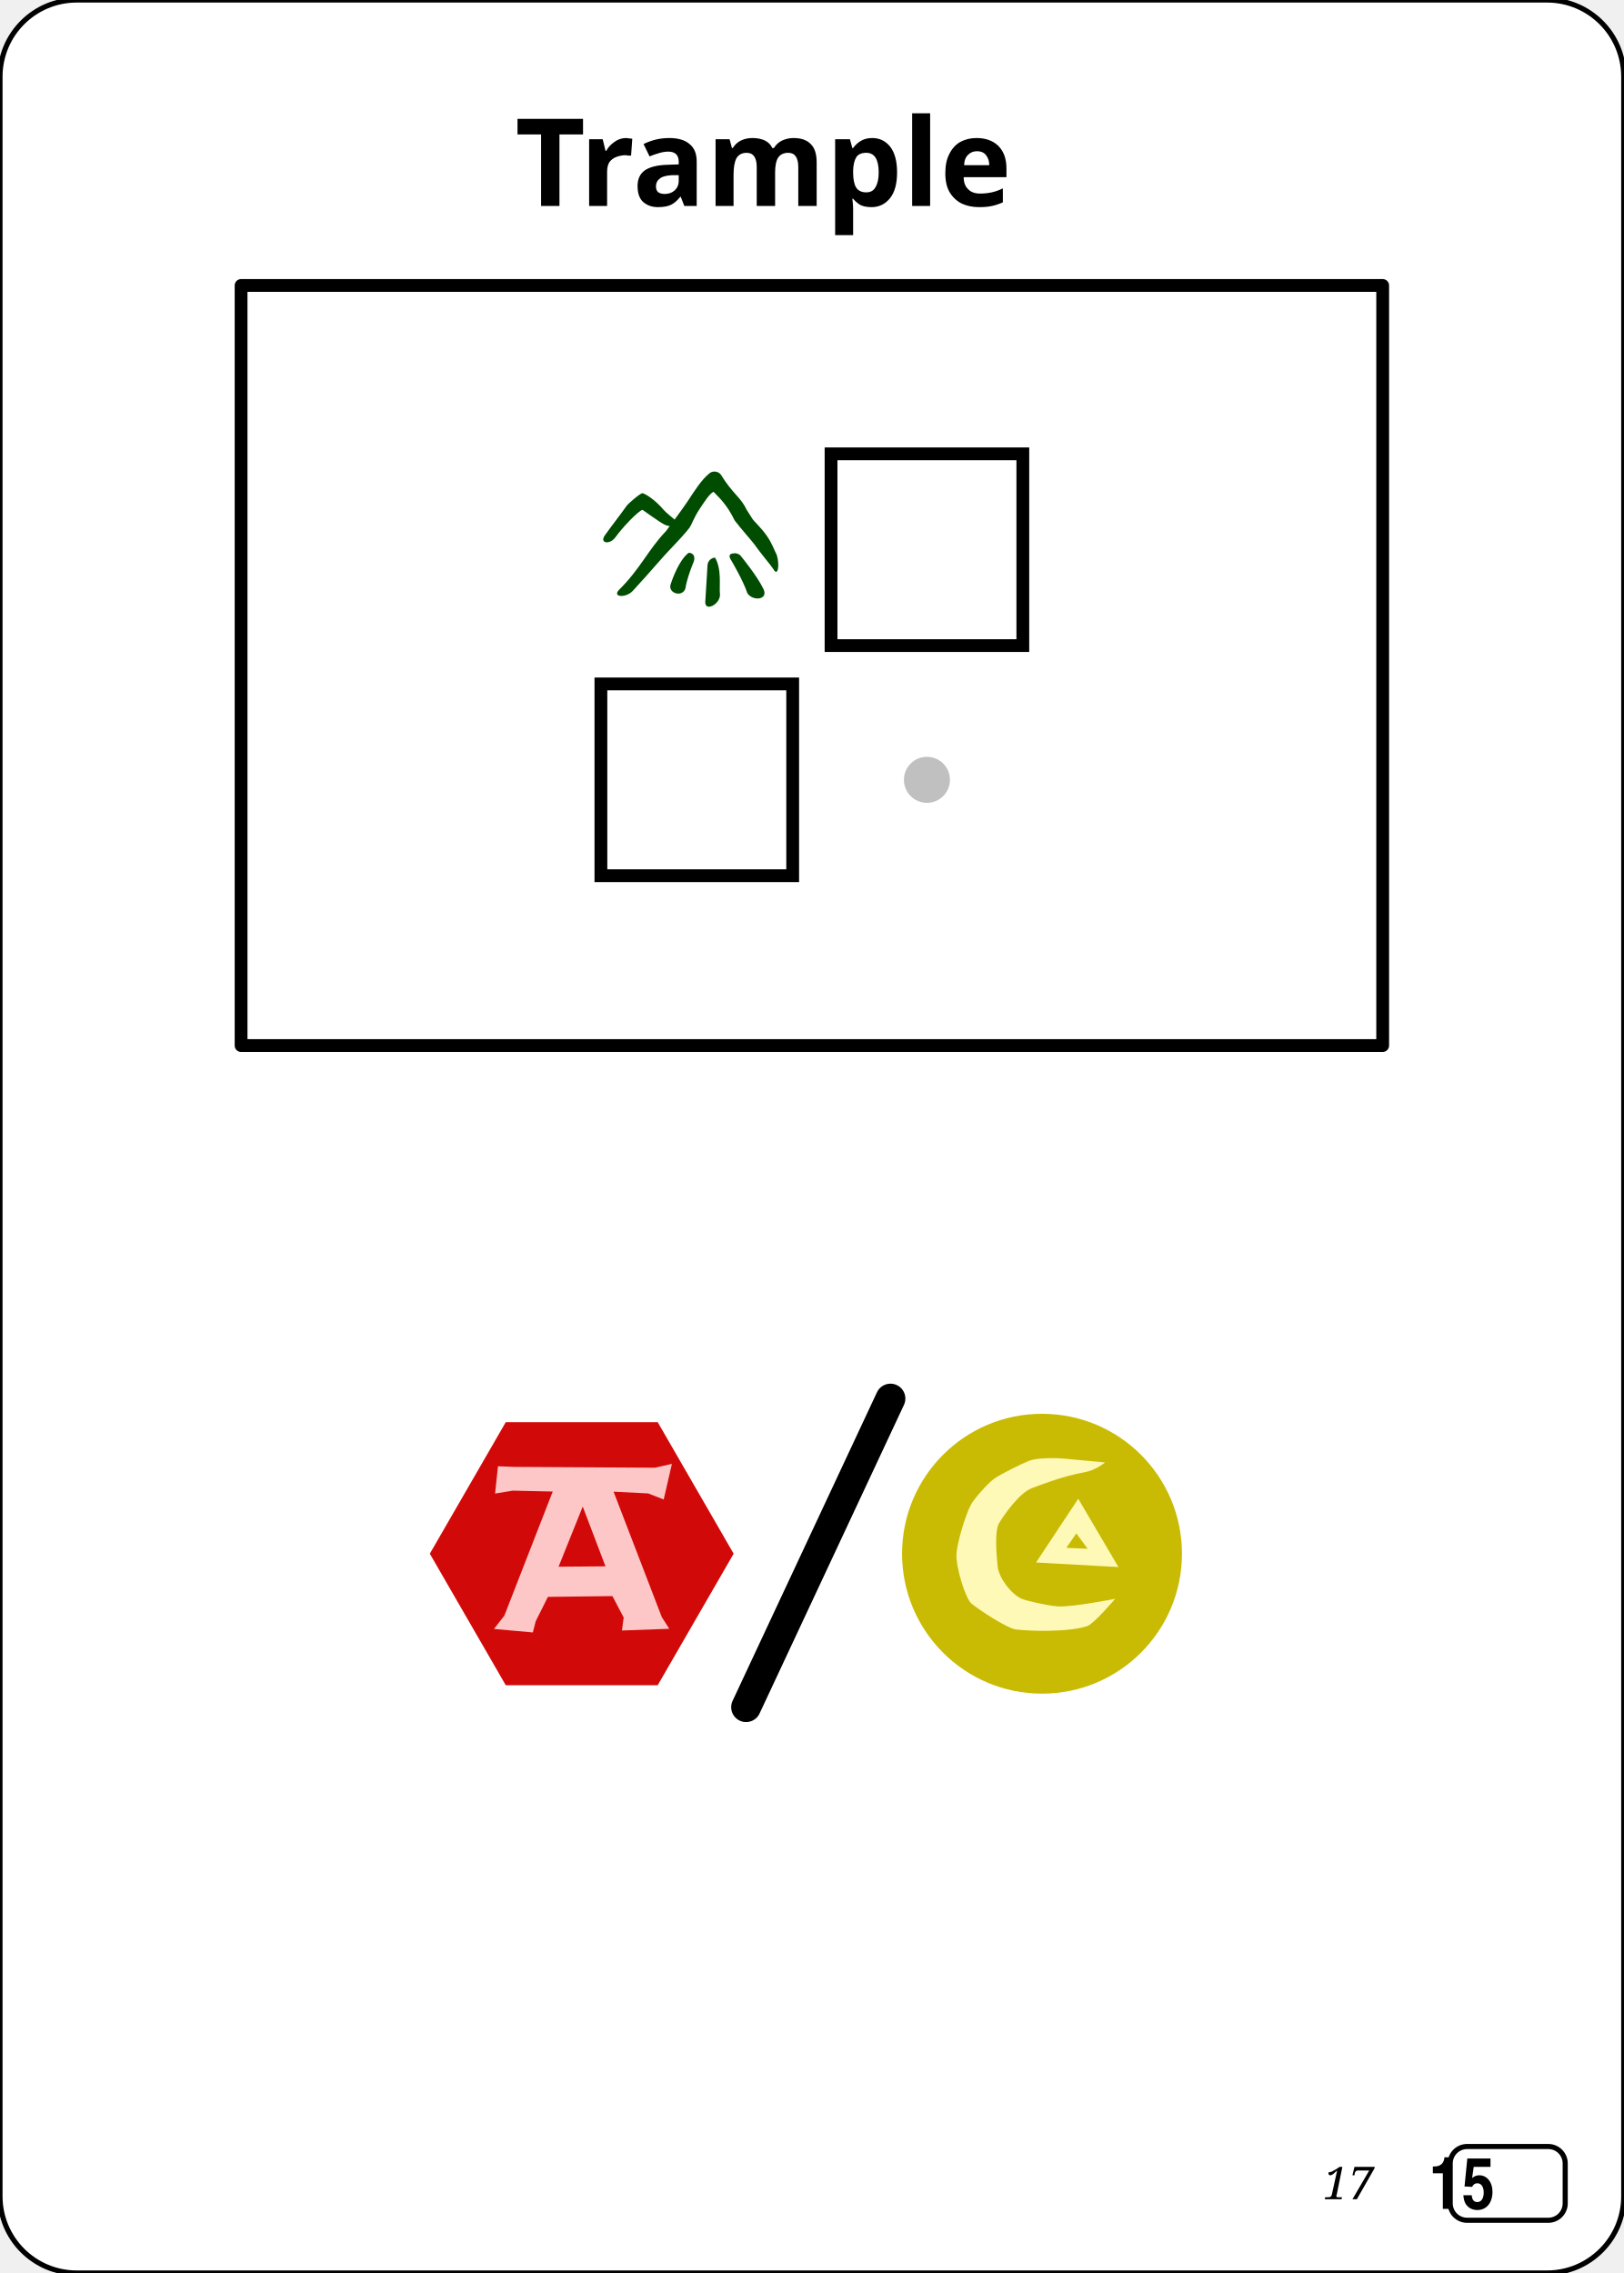
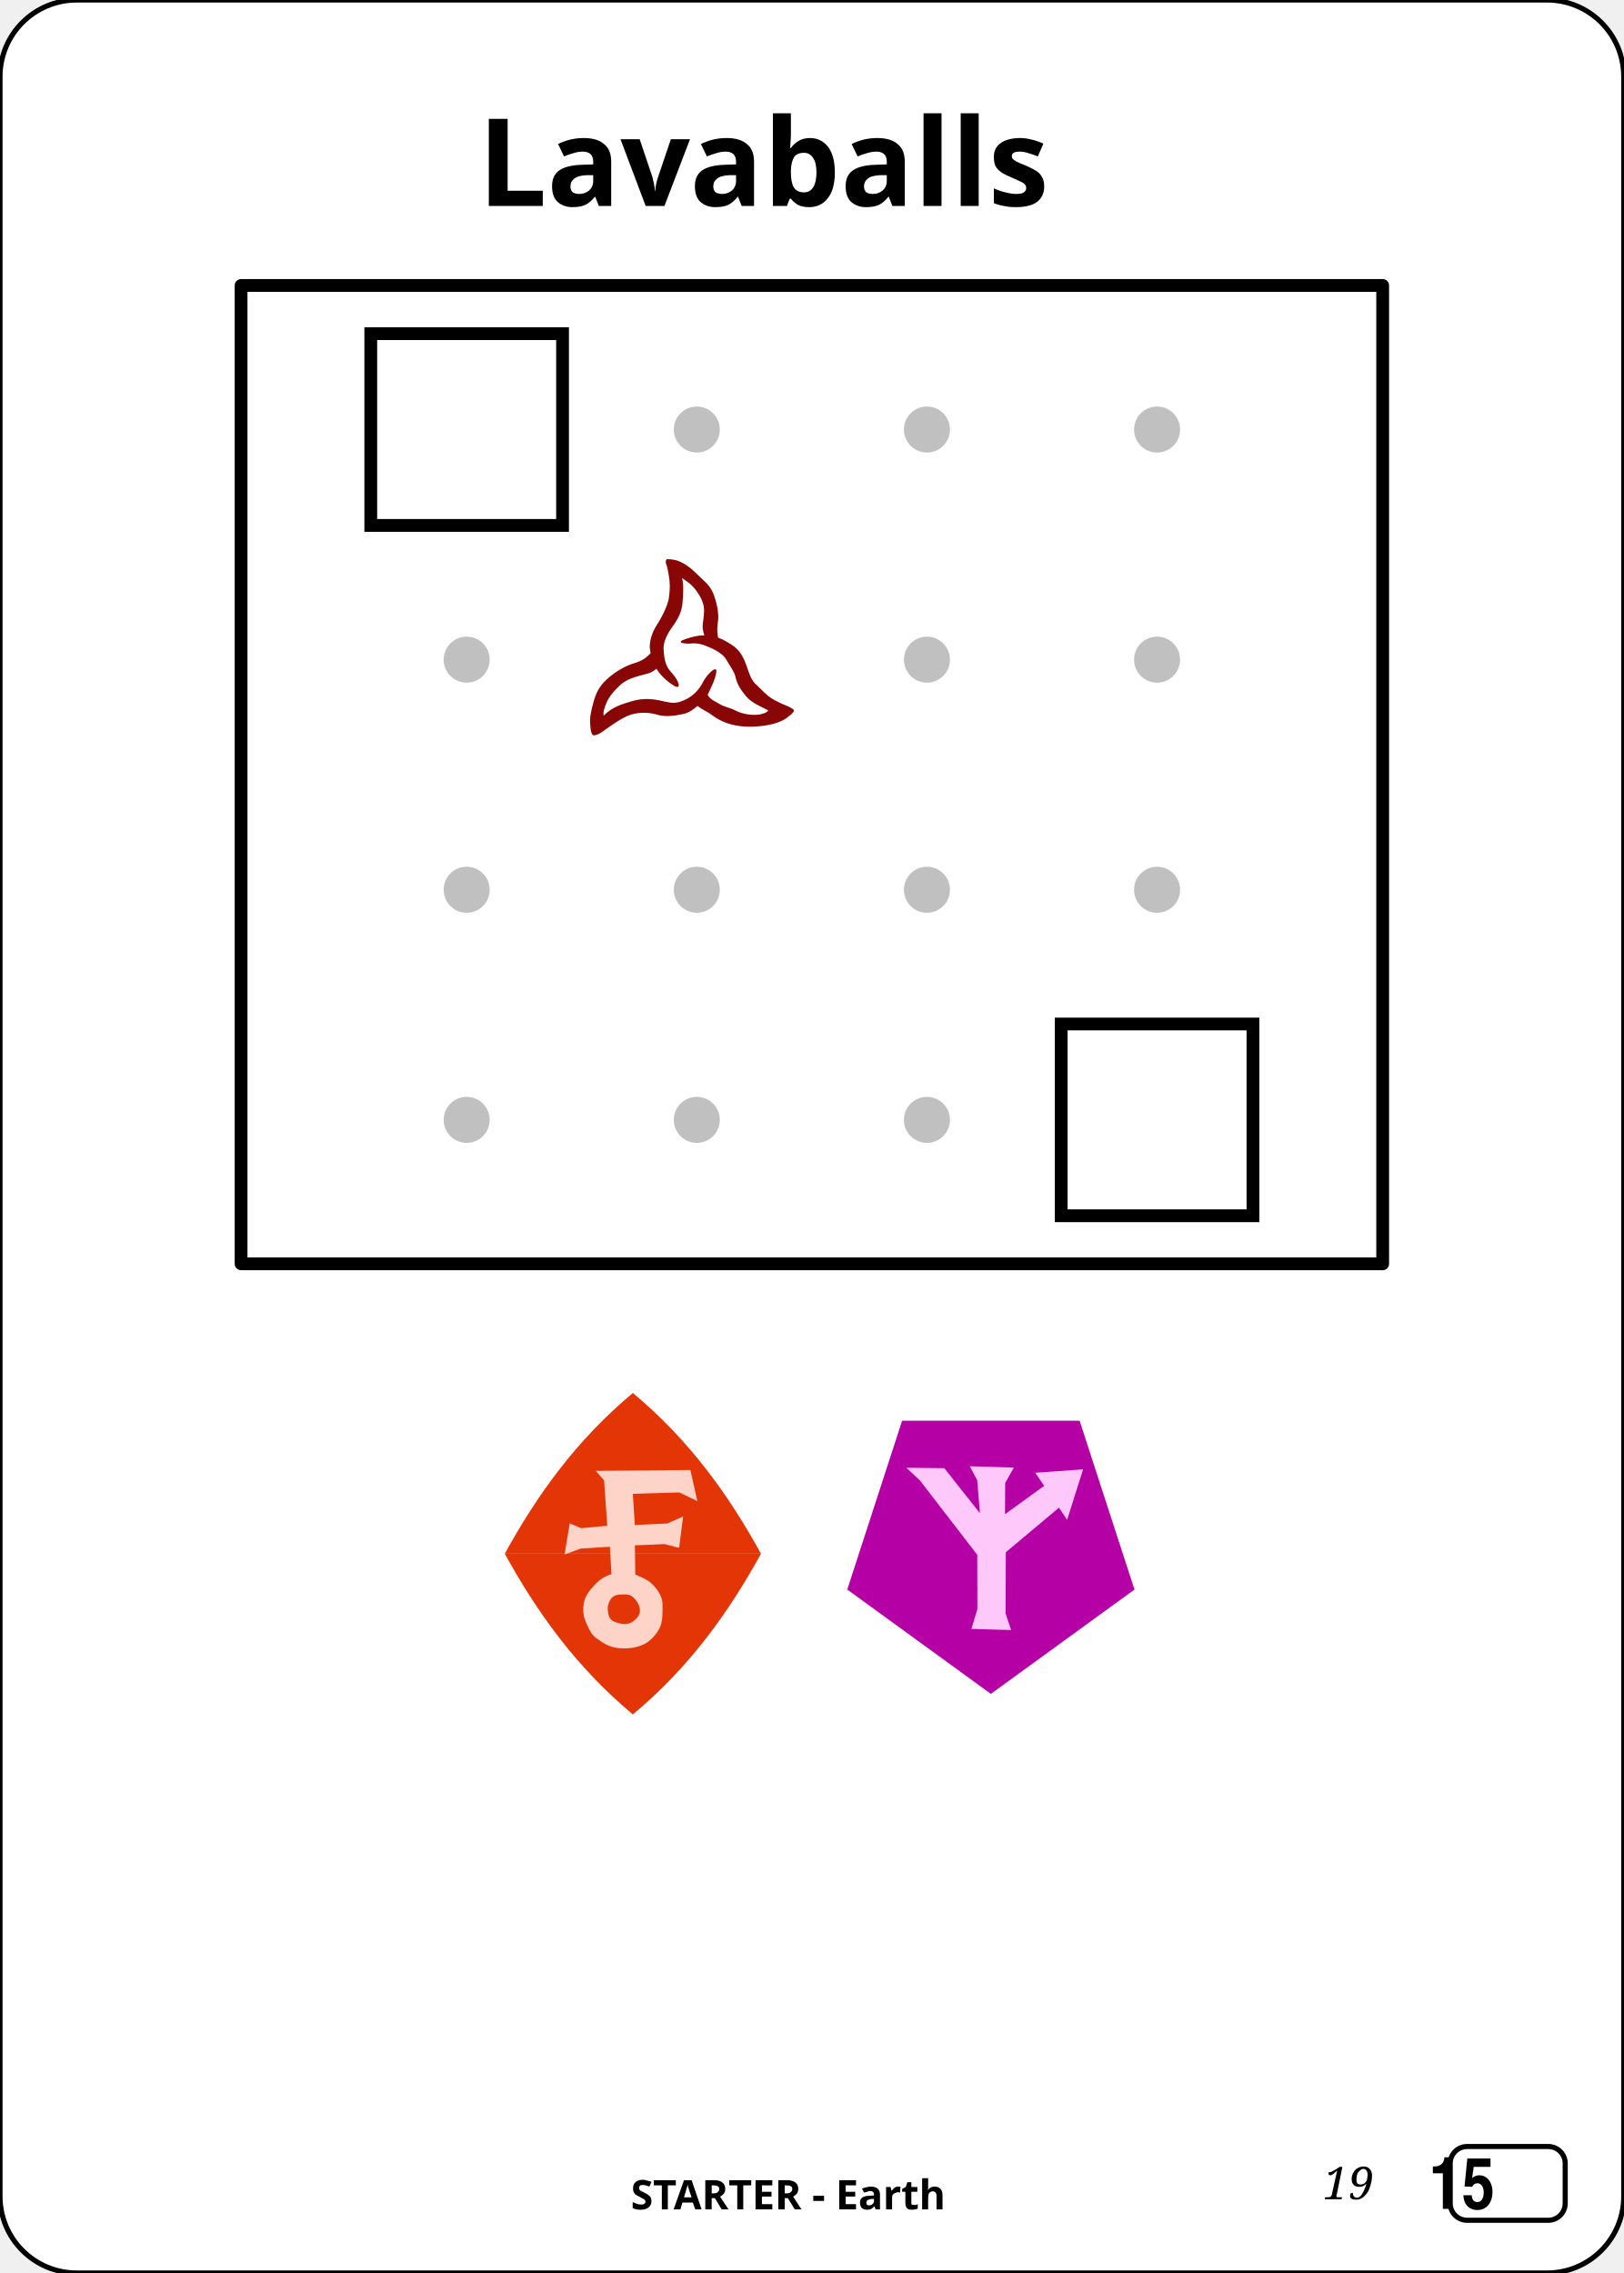
<svg xmlns="http://www.w3.org/2000/svg" xmlns:xlink="http://www.w3.org/1999/xlink" version="1.1" id="svg_root" width="63.5mm" height="88.9mm" viewBox="0 0 63.5 88.9">
  <defs />
  <g id="card00">
-     <rect id="rect1149" x="0" y="0" width="63.5" height="88.9" rx="3" ry="3" style="fill:#ffffff;stroke:none;stroke-width:0" />
+     <rect id="rect1134" x="0" y="0" width="63.5" height="88.9" rx="3" ry="3" style="fill:#ffffff;stroke:none;stroke-width:0" />
    <g id="masters" style="display:none">
      <path style="color:#000000;font-style:normal;font-variant:normal;font-weight:normal;font-stretch:normal;font-size:medium;line-height:normal;font-family:sans-serif;text-indent:0;text-align:start;text-decoration:none;text-decoration-line:none;text-decoration-style:solid;text-decoration-color:#000000;letter-spacing:normal;word-spacing:normal;text-transform:none;writing-mode:lr-tb;direction:ltr;baseline-shift:baseline;text-anchor:start;white-space:normal;clip-rule:nonzero;display:inline;overflow:visible;visibility:visible;opacity:1;isolation:auto;mix-blend-mode:normal;color-interpolation:sRGB;color-interpolation-filters:linearRGB;solid-color:#000000;solid-opacity:1;fill:#303030;fill-opacity:1;fill-rule:evenodd;stroke:none;stroke-width:0.584;stroke-linecap:round;stroke-linejoin:miter;stroke-miterlimit:4;stroke-dasharray:none;stroke-dashoffset:0;stroke-opacity:1;filter:url(#filter9446);color-rendering:auto;image-rendering:auto;shape-rendering:auto;text-rendering:auto;enable-background:accumulate" d="M 4.402,0.447 C 4.111,0.343 3.871,0.322 3.613,0.359 3.161,0.425 2.532,0.561 2.029,0.788 1.486,1.033 1.36,1.219 0.914,1.466 0.499,1.696 0.079,1.855 -0.251,2.205 c -0.165,0.174 -0.02,0.308 0.079,0.277 C 0.371,2.31 0.629,2.096 0.959,1.898 1.262,1.716 1.16,1.918 1.712,1.553 2.196,1.233 2.291,1.181 2.544,1.132 2.684,1.073 2.829,1.013 3.001,0.959 3.403,0.856 3.455,0.885 3.956,0.925 4.367,0.957 4.791,1.108 4.974,1.281 5.181,1.476 5.617,1.509 6.016,2.304 6.18,2.631 6.23,2.968 6.197,3.302 6.233,3.56 6.39,3.657 6.195,4.437 6.051,4.925 5.647,5.383 5.128,5.596 4.521,5.846 3.822,5.889 3.22,5.746 2.641,5.609 2.012,5.118 1.891,4.595 1.773,4.084 1.681,3.64 1.659,3.235 1.706,2.734 2.227,2.744 2.685,2.398 2.999,2.272 3.222,2.063 3.653,2.063 4.022,2.114 4.417,2.334 4.56,2.575 4.867,2.866 5.007,3.242 4.911,3.721 4.926,3.962 4.487,4.365 4.234,4.409 3.917,4.464 3.52,4.218 3.323,4.126 3.136,4.073 3.148,4 3.226,3.728 3.319,3.595 3.496,3.512 3.603,3.446 3.732,3.365 3.742,3.202 3.706,3.071 3.627,2.961 3.55,2.885 3.36,2.943 3.23,2.983 2.99,3.007 2.934,3.059 2.843,3.141 2.594,3.275 2.525,3.37 2.46,3.59 2.593,3.832 2.617,4.021 2.649,4.245 2.779,4.503 3.053,4.631 3.466,4.823 3.978,4.92 4.296,4.905 4.684,4.864 5.446,4.541 5.453,3.775 5.433,3.414 5.228,2.69 4.95,2.214 4.667,1.73 4.267,1.524 3.699,1.527 3.41,1.552 2.991,1.586 2.382,1.934 1.679,2.197 1.57,2.307 1.085,2.835 0.769,3.179 1.045,3.807 1.045,3.807 1.268,4.278 1.16,4.334 1.382,4.882 1.671,5.598 2.317,6.133 3.06,6.292 3.661,6.42 5.078,6.187 5.385,6.117 6.257,5.918 6.545,5.537 6.8,4.543 6.969,3.882 6.84,3.31 6.81,3.081 6.772,2.791 6.664,2.31 6.578,2.095 6.381,1.649 5.742,1.208 5.227,0.767 4.747,0.367 4.855,0.609 4.402,0.447 Z" id="element-air" />
      <path id="element-earth" style="color:#000000;font-style:normal;font-variant:normal;font-weight:normal;font-stretch:normal;font-size:medium;line-height:normal;font-family:sans-serif;text-indent:0;text-align:start;text-decoration:none;text-decoration-line:none;text-decoration-style:solid;text-decoration-color:#000000;letter-spacing:normal;word-spacing:normal;text-transform:none;writing-mode:lr-tb;direction:ltr;baseline-shift:baseline;text-anchor:start;white-space:normal;clip-rule:nonzero;display:inline;overflow:visible;visibility:visible;opacity:1;isolation:auto;mix-blend-mode:normal;color-interpolation:sRGB;color-interpolation-filters:linearRGB;solid-color:#000000;solid-opacity:1;fill:#004c00;fill-opacity:1;fill-rule:nonzero;stroke:none;stroke-width:0.584;stroke-linecap:round;stroke-linejoin:round;stroke-miterlimit:4;stroke-dasharray:none;stroke-dashoffset:0;stroke-opacity:1;color-rendering:auto;image-rendering:auto;shape-rendering:auto;text-rendering:auto;enable-background:accumulate" d="m 4.427,0.693 c -0.068,0.003 -0.132,0.027 -0.183,0.069 C 3.918,1.026 3.661,1.451 3.393,1.854 3.127,2.256 2.62,2.918 2.549,3.018 1.833,3.768 1.553,4.485 0.701,5.328 0.438,5.613 0.982,5.645 1.246,5.36 2.091,4.446 2.306,4.142 2.965,3.461 2.975,3.45 3.316,3.09 3.454,2.903 3.576,2.732 3.607,2.539 3.864,2.151 4.039,1.888 4.242,1.564 4.403,1.484 4.611,1.699 4.936,1.99 5.227,2.6 5.472,2.925 5.908,3.411 5.98,3.512 6.203,3.833 6.694,4.418 6.74,4.502 6.922,4.838 7,4.355 6.876,3.952 6.78,3.775 6.711,3.527 6.486,3.204 6.262,2.882 5.978,2.633 5.92,2.535 L 5.687,2.168 C 5.486,1.719 5.143,1.551 4.704,0.834 4.647,0.742 4.54,0.688 4.427,0.693 Z M 1.631,1.538 C 1.532,1.54 1.066,1.95 1.011,2.027 0.701,2.463 0.497,2.709 0.155,3.187 -0.069,3.501 0.347,3.572 0.571,3.259 0.832,2.894 1.435,2.252 1.626,2.189 c 0,0 0.628,0.453 0.836,0.565 C 2.813,2.944 3.217,2.746 2.864,2.56 2.911,2.585 2.559,2.323 2.418,2.151 2.219,1.919 1.873,1.623 1.631,1.538 Z m 3.59,2.352 c -0.229,0.011 -0.233,0.112 -0.113,0.295 0,0 0.457,0.774 0.616,1.258 C 5.926,5.776 6.564,5.718 6.358,5.289 6.113,4.778 5.498,4.03 5.498,4.03 5.441,3.938 5.334,3.884 5.22,3.889 Z M 4.465,4.06 C 4.299,4.062 4.165,4.217 4.168,4.373 L 4.081,5.802 C 4.075,6.183 4.663,5.887 4.657,5.506 4.617,5.197 4.739,4.539 4.465,4.06 Z M 3.438,3.87 C 3.2,4.021 2.914,4.532 2.733,5.085 2.593,5.438 3.16,5.634 3.3,5.281 3.372,4.824 3.621,4.24 3.621,4.24 3.696,4.06 3.645,3.877 3.438,3.87 Z" />
      <path style="color:#000000;font-style:normal;font-variant:normal;font-weight:normal;font-stretch:normal;font-size:medium;line-height:normal;font-family:sans-serif;text-indent:0;text-align:start;text-decoration:none;text-decoration-line:none;text-decoration-style:solid;text-decoration-color:#000000;letter-spacing:normal;word-spacing:normal;text-transform:none;writing-mode:lr-tb;direction:ltr;baseline-shift:baseline;text-anchor:start;white-space:normal;clip-rule:nonzero;display:inline;overflow:visible;visibility:visible;opacity:1;isolation:auto;mix-blend-mode:normal;color-interpolation:sRGB;color-interpolation-filters:linearRGB;solid-color:#000000;solid-opacity:1;fill:#860000;fill-opacity:0.975;fill-rule:evenodd;stroke:none;stroke-width:0.584;stroke-linecap:round;stroke-linejoin:miter;stroke-miterlimit:4;stroke-dasharray:none;stroke-dashoffset:0;stroke-opacity:1;filter:url(#filter9446);color-rendering:auto;image-rendering:auto;shape-rendering:auto;text-rendering:auto;enable-background:accumulate" d="m 2.571,-0.179 c -0.086,0.087 0.01,0.269 0.01,0.269 0,0 0.074,0.298 0.102,0.57 0.028,0.273 -0.005,0.5 -0.023,0.661 -0.029,0.259 -0.262,0.749 -0.441,1.021 -0.179,0.273 -0.295,0.549 -0.309,0.887 -0.003,0.069 0.023,0.202 0.034,0.268 -0.202,0.221 -0.421,0.33 -0.628,0.388 -0.278,0.078 -0.712,0.29 -1.087,0.635 -0.299,0.276 -0.418,0.531 -0.518,0.886 -0.1,0.355 -0.163,0.647 -0.126,0.907 0,0 0.004,0.305 0.105,0.393 0.137,0.027 0.343,-0.12 0.343,-0.12 0.426,-0.302 0.817,-0.587 1.151,-0.688 0.364,-0.111 0.748,-0.075 0.998,3.781e-4 0.327,0.099 0.682,0.055 1.025,-0.02 0.236,-0.051 0.395,-0.169 0.568,-0.319 0.232,0.177 0.373,0.211 0.538,0.336 0.203,0.154 0.438,0.297 0.798,0.391 0.377,0.098 0.808,0.106 1.208,0.054 0.4,-0.052 0.766,-0.15 1.026,-0.373 0,0 0.223,-0.155 0.202,-0.243 -0.05,-0.08 -0.272,-0.166 -0.272,-0.166 0,0 -0.246,-0.095 -0.523,-0.247 C 6.476,5.16 6.262,4.893 6.077,4.729 5.857,4.535 5.799,4.275 5.703,4.011 5.607,3.748 5.488,3.411 5.119,3.171 4.942,3.055 4.77,2.957 4.585,2.89 4.541,2.702 4.544,2.526 4.567,2.333 4.64,1.98 4.529,1.506 4.396,1.167 4.257,0.808 3.968,0.623 3.781,0.427 3.581,0.219 3.302,-0.008 3.019,-0.113 c 0,0 -0.175,-0.073 -0.448,-0.066 z m 0.601,0.735 c 0.067,0.052 0.27,0.181 0.371,0.281 0.236,0.234 0.434,0.568 0.476,0.817 0.04,0.242 -0.007,0.456 -0.035,0.683 -0.018,0.146 0.002,0.308 0.062,0.462 -0.048,0.003 -0.167,0.006 -0.217,0.014 -0.165,0.022 -0.339,0.067 -0.526,0.133 -0.388,0.127 -0.089,0.205 0.304,0.167 0.306,-0.016 0.594,0.137 0.783,0.221 0.155,0.069 0.407,0.242 0.484,0.368 0.149,0.245 0.348,0.544 0.377,0.678 0.052,0.242 0.148,0.475 0.423,0.797 0.248,0.291 0.565,0.389 0.869,0.558 C 6.517,5.818 6.271,5.886 6.194,5.897 5.866,5.94 5.513,5.868 5.273,5.744 5.012,5.61 4.836,5.61 4.616,5.471 4.472,5.38 4.276,5.316 4.175,5.126 4.308,4.835 4.452,4.57 4.505,4.286 4.589,3.906 4.193,4.28 4.022,4.57 3.841,4.954 3.547,5.248 3.105,5.395 2.819,5.49 2.574,5.401 2.308,5.347 2.042,5.294 1.671,5.234 1.189,5.381 0.858,5.482 0.423,5.598 0.109,5.945 0.074,5.765 0.166,5.582 0.195,5.495 0.29,5.208 0.564,4.918 0.745,4.751 1.021,4.497 1.365,4.421 1.651,4.341 1.862,4.282 1.952,4.287 2.172,4.105 2.333,4.365 2.56,4.579 2.83,4.752 3.162,4.966 3.084,4.606 2.765,4.259 2.556,4.032 2.481,3.834 2.451,3.341 2.436,3.089 2.561,2.814 2.733,2.553 2.955,2.245 3.143,1.974 3.19,1.551 3.218,1.217 3.244,0.786 3.172,0.556 Z" id="element-fire" />
      <path id="element-water" style="color:#000000;font-style:normal;font-variant:normal;font-weight:normal;font-stretch:normal;font-size:medium;line-height:normal;font-family:sans-serif;text-indent:0;text-align:start;text-decoration:none;text-decoration-line:none;text-decoration-style:solid;text-decoration-color:#000000;letter-spacing:normal;word-spacing:normal;text-transform:none;writing-mode:lr-tb;direction:ltr;baseline-shift:baseline;text-anchor:start;white-space:normal;clip-rule:nonzero;display:inline;overflow:visible;visibility:visible;opacity:1;isolation:auto;mix-blend-mode:normal;color-interpolation:sRGB;color-interpolation-filters:linearRGB;solid-color:#000000;solid-opacity:1;fill:#00007e;fill-opacity:1;fill-rule:evenodd;stroke:none;stroke-width:0.584;stroke-linecap:round;stroke-linejoin:miter;stroke-miterlimit:4;stroke-dasharray:none;stroke-dashoffset:0;stroke-opacity:1;color-rendering:auto;image-rendering:auto;shape-rendering:auto;text-rendering:auto;enable-background:accumulate" d="M 7.007,4.184 C 6.697,4.216 6.261,4.529 5.944,4.546 5.354,4.626 4.606,4.434 4.015,4.417 3.015,4.392 2.458,4.839 1.531,5.142 1.296,5.258 1.538,5.416 1.8,5.451 2.015,5.469 2.359,5.338 2.563,5.292 3.117,5.108 3.607,4.962 4.199,5.038 4.981,5.175 5.485,5.242 6.252,5.121 6.502,5.049 6.742,4.801 6.968,4.684 7.171,4.518 7.277,4.176 7.007,4.184 Z M 6.506,2.801 C 6.086,2.791 6.034,3.038 5.447,3.047 4.73,3.103 4.254,2.925 3.541,2.886 2.598,2.801 1.565,3.334 0.705,3.565 0.478,3.694 0.722,3.97 0.986,3.992 1.222,3.991 1.299,4.044 1.528,4.002 2.239,3.789 2.695,3.252 3.431,3.338 4.173,3.406 5.174,3.724 5.917,3.572 6.153,3.478 6.366,3.341 6.534,3.168 6.654,2.987 6.734,2.795 6.506,2.801 Z M 5.427,1.22 C 5.224,1.251 5.001,1.409 4.805,1.466 4.201,1.707 3.589,1.676 2.95,1.534 2.665,1.486 2.234,1.384 1.951,1.334 1.165,1.27 0.54,1.658 -0.063,2.088 -0.256,2.258 -0.066,2.453 0.197,2.422 0.502,2.338 0.878,2.295 1.178,2.121 1.557,1.946 2.114,1.859 2.526,2.017 3.227,2.213 3.866,2.292 4.587,2.118 5.009,2.028 5.277,1.855 5.614,1.595 5.782,1.418 5.68,1.201 5.427,1.22 Z" />
      <g id="a-master" style="display:inline">
-         <path style="display:inline;fill:#d20909;fill-opacity:1;fill-rule:evenodd;stroke-width:0.265" id="path32-4" d="m -292.057,84.746 -16.205,9.356 -16.205,-9.356 0,-18.712 16.205,-9.356 16.205,9.356 z" transform="matrix(0,0.3175,-0.3175,0,55.68632,158.6405)" />
-         <path id="path12743x" style="fill:#fdc7c7;fill-opacity:1;stroke:none;stroke-width:1.578;stroke-linecap:round;stroke-linejoin:round;stroke-dasharray:none;stroke-dashoffset:0;stroke-opacity:0.791" d="m 28.474,57.348 -0.113,1.067 0.694,-0.114 1.561,0.035 -1.893,4.856 -0.405,0.518 1.52,0.137 0.112,-0.438 0.477,-0.953 2.523,-0.031 0.441,0.838 -0.069,0.508 1.852,-0.067 -0.292,-0.455 -1.887,-4.908 1.353,0.069 0.607,0.237 0.322,-1.393 -0.659,0.15 -5.519,-0.032 z m 3.315,1.576 0.89,2.337 -1.835,0.015 z" />
-       </g>
-       <g id="b-master" style="display:inline">
-         <path style="fill:#d56d04;fill-opacity:1;fill-rule:evenodd;stroke-width:0.265" id="path32" d="m -257.211,10.785 -15.804,-6.546 -6.546,-15.804 6.546,-15.804 15.804,-6.546 15.804,6.546 6.546,15.804 -6.546,15.804 z" transform="matrix(0.2471374,-0.1023677,0.1023677,0.2471374,96.50025,37.29569)" />
-         <path id="path12959x" style="fill:#fee3c8;fill-opacity:1;stroke:none;stroke-width:1.616;stroke-linecap:round;stroke-linejoin:round;stroke-dasharray:none;stroke-dashoffset:0;stroke-opacity:0.791" d="m 29.953,57.459 0.354,0.691 0.066,1.993 -1.024,-0.066 0.087,-0.773 -1,-0.176 0.077,0.988 -0.809,-0.265 v 1.232 l 0.848,-0.051 -0.277,0.924 0.999,0.103 -0.048,-1.027 1.081,0.208 -0.018,1.917 -0.338,0.823 c 0,0 3.299,0.013 3.806,-0.051 0.358,-0.097 0.963,-0.666 1.142,-1.181 0.09,-0.29 -0.112,-0.793 -0.19,-1.13 -0.073,-0.314 -0.302,-0.712 -0.571,-0.873 0.328,-0.258 0.464,-0.89 0.523,-1.438 0,-0.225 -0.249,-0.808 -0.428,-1.13 -0.239,-0.193 -0.718,-0.552 -1.047,-0.616 z m 2.849,1.3 c 0.192,0.104 0.505,0.483 0.505,0.795 0,0.297 -0.361,0.502 -0.595,0.576 -0.192,0.03 -1.221,-0.113 -1.221,-0.113 l 0.009,-1.394 c 0,0 1.068,0.032 1.301,0.136 z m 0.109,2.57 c 0.209,0.161 0.486,0.48 0.486,0.77 0,0.322 -0.297,0.701 -0.446,0.701 -0.358,0.193 -1.355,0.116 -1.355,0.116 l -0.048,-1.653 c 0,0 1.064,0.034 1.363,0.066 z" />
+         <path style="display:inline;fill:#08e0b8;fill-opacity:1;fill-rule:evenodd;stroke-width:0.265" id="path32-4" d="m -292.057,84.746 -16.205,9.356 -16.205,-9.356 0,-18.712 16.205,-9.356 16.205,9.356 z" transform="matrix(0,0.3175,-0.3175,0,55.68632,158.6405)" />
+         <path id="path12743x" style="fill:#d1fdf5;fill-opacity:1;stroke:none;stroke-width:1.578;stroke-linecap:round;stroke-linejoin:round;stroke-dasharray:none;stroke-dashoffset:0;stroke-opacity:0.791" d="m 28.474,57.348 -0.113,1.067 0.694,-0.114 1.561,0.035 -1.893,4.856 -0.405,0.518 1.52,0.137 0.112,-0.438 0.477,-0.953 2.523,-0.031 0.441,0.838 -0.069,0.508 1.852,-0.067 -0.292,-0.455 -1.887,-4.908 1.353,0.069 0.607,0.237 0.322,-1.393 -0.659,0.15 -5.519,-0.032 z m 3.315,1.576 0.89,2.337 -1.835,0.015 z" />
      </g>
      <g id="c-master" style="display:inline">
        <circle style="fill:#c9bb04;fill-opacity:1;stroke:none;stroke-width:0.3;stroke-dasharray:0.3, 0.3" id="path33" cx="31.75" cy="60.768" r="5.473" />
        <path id="path12967x" style="fill:#fef9b7;fill-opacity:1;stroke:none;stroke-width:1.555;stroke-linecap:round;stroke-linejoin:round;stroke-dasharray:none;stroke-dashoffset:0;stroke-opacity:0.791" d="m 32.627,57.05 c -0.384,-0.036 -1.079,-0.036 -1.391,0.087 -0.28,0.111 -1.134,0.528 -1.377,0.713 -0.28,0.213 -0.791,0.808 -0.892,1.006 -0.243,0.477 -0.53,1.486 -0.56,1.898 -0.039,0.536 0.356,1.77 0.581,1.96 0.312,0.264 1.397,0.969 1.742,1.016 0.452,0.062 2.049,0.121 2.793,-0.133 0.259,-0.089 1.088,-1.065 1.088,-1.065 0,0 -1.702,0.336 -2.255,0.295 -0.37,-0.028 -1.189,-0.205 -1.409,-0.3 -0.384,-0.166 -0.885,-0.802 -0.932,-1.257 -0.049,-0.48 -0.122,-1.401 0.053,-1.691 0.227,-0.376 0.806,-1.196 1.291,-1.377 0.275,-0.103 1.207,-0.473 2.067,-0.624 0.433,-0.076 0.789,-0.38 0.789,-0.38 z m 0.54,1.569 -1.65,2.492 3.222,0.178 z m -0.075,1.355 0.445,0.601 -0.835,-0.037 z" />
      </g>
-       <g id="d-master" style="display:inline">
-         <path id="rect33" style="fill:#9bc904;fill-opacity:1;stroke:none;stroke-width:0.3;stroke-dasharray:0.3, 0.3" d="m 28.511,55.943 -1.586,1.586 v 6.478 l 1.586,1.586 h 6.478 l 1.586,-1.586 v -6.478 l -1.586,-1.586 z" />
-         <path id="path13132x" style="fill:#f0fec2;fill-opacity:1;stroke:none;stroke-width:1.6;stroke-linecap:round;stroke-linejoin:round;stroke-dasharray:none;stroke-dashoffset:0;stroke-opacity:0.791" d="m 28.975,57.352 v 1.266 l 0.433,-0.2 0.649,0.159 0.051,1.263 h -1.144 l -0.51,-0.242 v 1.511 l 0.433,-0.215 1.208,0.054 v 1.632 l -0.734,0.058 -0.572,-0.262 v 1.47 l 0.538,-0.097 c 0,0 3.279,0.206 3.508,0.179 0.465,-0.055 1.304,-0.364 1.62,-0.531 0.377,-0.2 0.966,-1.056 1.157,-1.633 0.079,-0.237 0.029,-1.419 -0.077,-1.756 -0.202,-0.641 -0.937,-1.38 -1.119,-1.633 -0.184,-0.256 -1.176,-0.743 -1.466,-0.817 -0.267,-0.068 -3.529,-0.029 -3.529,-0.029 z m 5.217,3.918 c 0,0 -0.081,0.466 -0.2,0.655 -0.151,0.241 -0.594,0.633 -1.003,0.735 -0.572,0.143 -1.63,0.153 -1.63,0.153 l 0.02,-1.726 1.579,0.074 -0.09,-1.208 -1.442,-0.012 -0.068,-1.366 c 0,0 1.265,0.21 1.592,0.247 0.211,0.024 0.772,0.409 0.964,0.612 0.135,0.142 0.315,0.772 0.315,0.772" />
-       </g>
      <g id="e-master" style="display:inline">
        <ellipse style="fill:#14c604;fill-opacity:1;stroke:none;stroke-width:0.3;stroke-dasharray:0.3, 0.3" id="path43" cx="31.75" cy="60.768" rx="4.534" ry="5.632" />
        <path style="fill:#c9fec5;fill-opacity:1;stroke:none;stroke-width:1.695;stroke-linecap:round;stroke-linejoin:round;stroke-dasharray:none;stroke-dashoffset:0;stroke-opacity:0.791" d="m 30.224,57.492 3.729,-0.037 0.486,1.553 -0.807,-0.364 -1.841,-0.056 0.098,1.418 1.416,-0.018 0.517,-0.182 0.397,1.63 -0.725,-0.172 -1.694,-0.033 0.046,1.629 1.734,-0.036 0.971,-0.341 -0.598,1.405 -3.579,0.097 0.268,-0.51 -0.167,-2.259 -1.297,0.085 -0.61,0.184 0.224,-1.553 0.573,0.214 1.145,-0.1 -0.017,-1.978 z" id="path12741x" />
      </g>
-       <g id="f-master">
+       <g id="f-master" style="display:inline">
        <use x="0" y="0" xlink:href="#g41" id="use41" transform="matrix(1.2,0,0,1.2,102.0932,-15.02783)" style="display:inline" />
-         <path id="path12748x" style="fill:#c5fee9;fill-opacity:1;stroke:none;stroke-width:1.499;stroke-linecap:round;stroke-linejoin:round;stroke-dasharray:none;stroke-dashoffset:0;stroke-opacity:0.791" d="m 34,57.495 -3.7,0.033 0.323,0.369 0.126,1.777 -1.019,0.096 -0.449,-0.191 -0.203,1.219 0.63,-0.231 1.143,-0.072 0.063,1.079 c 0,0 -0.289,0.046 -0.586,0.338 -0.23,0.227 -0.408,0.45 -0.473,0.694 -0.095,0.356 -0.03,0.651 0.062,0.853 0.152,0.334 0.229,0.488 0.396,0.607 0.229,0.164 0.507,0.375 0.923,0.398 0.255,0.014 0.589,0.016 0.942,-0.154 0.243,-0.117 0.451,-0.334 0.602,-0.604 0.132,-0.237 0.133,-0.561 0.13,-0.952 -0.002,-0.328 -0.201,-0.606 -0.445,-0.837 -0.17,-0.161 -0.621,-0.334 -0.621,-0.334 l -0.015,-1.143 1.159,-0.048 0.57,0.145 0.157,-1.225 -0.626,0.274 -1.264,0.058 -0.076,-1.22 1.818,-0.053 0.704,0.341 z m -2.123,5.103 c 0.133,0.176 0.231,0.435 0.05,0.658 -0.172,0.211 -0.394,0.306 -0.64,0.249 -0.237,-0.054 -0.431,-0.109 -0.487,-0.345 -0.054,-0.227 -0.049,-0.383 0.066,-0.587 0.122,-0.215 0.338,-0.208 0.515,-0.213 0.228,-0.007 0.343,0.035 0.496,0.238 z" />
+         <path id="path12748x" style="fill:#fed4c9;fill-opacity:1;stroke:none;stroke-width:1.499;stroke-linecap:round;stroke-linejoin:round;stroke-dasharray:none;stroke-dashoffset:0;stroke-opacity:0.791" d="m 34,57.495 -3.7,0.033 0.323,0.369 0.126,1.777 -1.019,0.096 -0.449,-0.191 -0.203,1.219 0.63,-0.231 1.143,-0.072 0.063,1.079 c 0,0 -0.289,0.046 -0.586,0.338 -0.23,0.227 -0.408,0.45 -0.473,0.694 -0.095,0.356 -0.03,0.651 0.062,0.853 0.152,0.334 0.229,0.488 0.396,0.607 0.229,0.164 0.507,0.375 0.923,0.398 0.255,0.014 0.589,0.016 0.942,-0.154 0.243,-0.117 0.451,-0.334 0.602,-0.604 0.132,-0.237 0.133,-0.561 0.13,-0.952 -0.002,-0.328 -0.201,-0.606 -0.445,-0.837 -0.17,-0.161 -0.621,-0.334 -0.621,-0.334 l -0.015,-1.143 1.159,-0.048 0.57,0.145 0.157,-1.225 -0.626,0.274 -1.264,0.058 -0.076,-1.22 1.818,-0.053 0.704,0.341 z m -2.123,5.103 c 0.133,0.176 0.231,0.435 0.05,0.658 -0.172,0.211 -0.394,0.306 -0.64,0.249 -0.237,-0.054 -0.431,-0.109 -0.487,-0.345 -0.054,-0.227 -0.049,-0.383 0.066,-0.587 0.122,-0.215 0.338,-0.208 0.515,-0.213 0.228,-0.007 0.343,0.035 0.496,0.238 z" />
      </g>
-       <g id="g-master">
+       <g id="g-master" style="display:inline">
        <path id="rect33-87" style="display:inline;fill:#04b1ab;fill-opacity:1;stroke:none;stroke-width:0.3;stroke-dasharray:0.3, 0.3" d="m 29.146,55.308 -1.586,1.586 v 7.748 l 1.586,1.586 h 5.208 l 1.586,-1.586 v -7.748 l -1.586,-1.586 z" />
        <path style="fill:#d2fefc;fill-opacity:1;stroke:none;stroke-width:1.555;stroke-linecap:round;stroke-linejoin:round;stroke-dasharray:none;stroke-dashoffset:0;stroke-opacity:0.791" d="m 33.39,58.422 -0.174,-1.285 c 0,0 -1.454,-0.18 -2.118,0.1 -0.577,0.243 -1.11,0.632 -1.517,1.108 -0.435,0.507 -0.628,0.74 -0.73,1.4 -0.074,0.485 -0.13,1.107 0.089,1.545 0.219,0.439 0.485,0.766 0.887,1.048 0.394,0.275 0.999,0.232 1.478,0.254 0.288,0.014 1.005,-0.151 1.005,-0.151 l -0.043,0.653 -1.287,0.102 -0.15,0.89 1.398,-0.087 -0.122,0.839 1.223,-0.009 0.122,-0.893 1.276,-0.083 0.124,-0.838 -1.39,0.066 c 0,0 0.073,-0.825 0.091,-1.247 0.016,-0.376 0.003,-1.238 0.003,-1.238 l 1.039,-0.017 0.097,-0.748 -1.147,0.035 -0.004,-0.609 -0.914,0.047 -0.045,0.522 -0.782,0.075 -0.149,0.783 0.875,-0.047 -0.082,0.89 c 0,0 -0.82,0.108 -1.219,0.088 -0.523,-0.026 -1.162,-0.404 -1.272,-1.138 -0.088,-0.584 0.416,-1.359 0.853,-1.757 0.448,-0.408 1.172,-0.66 1.776,-0.549 0.267,0.049 0.811,0.254 0.811,0.254 z" id="path12894x" />
      </g>
-       <g id="h-master">
-         <ellipse style="display:inline;fill:#0499d5;fill-opacity:1;stroke:none;stroke-width:0.3;stroke-dasharray:0.3, 0.3" id="path43-5" cx="31.75" cy="60.768" rx="4.944" ry="5.632" />
-         <path id="path12980x" style="fill:#cbeffe;fill-opacity:1;stroke:none;stroke-width:1.555;stroke-linecap:round;stroke-linejoin:round;stroke-dasharray:none;stroke-dashoffset:0;stroke-opacity:0.791" d="m 30.798,56.863 -1.492,0.045 0.179,0.284 -0.029,0.548 -1.245,0.203 -0.225,0.74 1.429,-0.23 -0.056,4.336 -0.205,0.402 1.588,0.073 -0.188,-0.489 0.034,-2.097 c 0,0 0.437,-0.331 0.741,-0.423 0.342,-0.104 0.807,-0.122 1.072,0.132 0.259,0.249 0.414,0.776 0.31,1.29 -0.057,0.282 -0.254,0.999 -0.028,1.631 0.131,0.366 0.527,0.724 0.954,0.898 0.358,0.145 0.757,0.034 1.281,-0.171 -0.342,-0.091 -0.6,-0.262 -0.811,-0.438 -0.546,-0.453 -0.432,-1.057 -0.274,-1.938 0.1,-0.555 0.057,-1.284 -0.19,-1.663 -0.388,-0.596 -1.173,-1.001 -1.625,-1.031 -0.424,-0.028 -1.333,0.423 -1.333,0.423 l 0.053,-1.14 1.236,-0.191 0.139,-0.77 -1.445,0.215 -0.017,-0.377 z" />
+       <g id="w-master" style="display:inline">
+         <path id="path42" style="fill:#2000c1;fill-opacity:1;fill-rule:evenodd;stroke-width:0.133" d="m 26.762,55.648 -0.824,1.428 5.096,8.825 h 1.648 l 5.096,-8.825 -0.825,-1.428 z" />
+         <path style="fill:#d3cbff;fill-opacity:1;stroke:none;stroke-width:1.585;stroke-linecap:round;stroke-linejoin:round;stroke-dasharray:none;stroke-dashoffset:0;stroke-opacity:0.791" d="m 27.805,57.038 0.354,0.4 3.134,6.028 1.555,-0.019 2.264,-5.759 0.386,-0.655 -1.735,-0.051 0.084,0.493 -1.732,4.453 -0.659,-1.121 1.002,-3.275 0.465,-0.494 -1.906,0.039 0.082,0.43 -0.485,2.201 -1.082,-2.227 0.055,-0.433 z" id="path12957x" />
      </g>
-       <g id="m-master">
-         <path style="fill:#0455e1;fill-opacity:1;fill-rule:evenodd;stroke-width:0.265" id="path35" d="m -181.664,39.376 15.102,7.273 3.73,16.341 -10.451,13.105 -16.762,0 -10.451,-13.105 3.73,-16.341 z" transform="matrix(-0.3045371,0,0,-0.3045371,-23.57347,78.42681)" />
-         <path style="fill:#d7e5fe;fill-opacity:1;stroke:none;stroke-width:1.473;stroke-linecap:round;stroke-linejoin:round;stroke-dasharray:none;stroke-dashoffset:0;stroke-opacity:0.791" d="m 27.636,63.401 0.246,-0.492 1.415,-5.446 -0.056,-0.395 1.244,0.088 1.14,2.761 1.237,-2.918 1.458,0.044 -0.088,0.48 1.403,5.318 0.303,0.558 -1.579,0.024 0.033,-0.502 -1.219,-3.544 -0.96,1.87 0.969,1.794 0.336,0.396 h -1.396 l 0.021,-0.328 -0.578,-0.862 -0.463,0.813 0.004,0.395 h -1.236 l 0.234,-0.308 0.794,-1.928 -0.904,-1.747 -1.127,3.519 0.049,0.461 z" id="path12898x" />
-       </g>
-       <g id="r-master">
-         <path style="fill:#2000c1;fill-opacity:1;fill-rule:evenodd;stroke-width:0.265" id="path36" d="m -148.953,83.866 19.216,13.961 -7.34,22.59 -23.752,0 -7.34,-22.59 z" transform="matrix(0.297382,0,0,0.297382,76.04608,29.87525)" />
-         <path id="path12900x" style="fill:#dad2ff;fill-opacity:1;stroke:none;stroke-width:1.598;stroke-linecap:round;stroke-linejoin:round;stroke-dasharray:none;stroke-dashoffset:0;stroke-opacity:0.791" d="m 29.174,57.643 0.427,0.608 -0.09,1.102 -1.32,0.164 -0.254,1.039 1.594,-0.104 0.04,2.961 -0.211,0.602 1.681,0.03 -0.171,-0.63 0.038,-1.341 1.506,0.103 0.489,1.446 -0.106,0.513 1.705,-0.067 -0.555,-0.689 -0.451,-1.432 c 0,0 0.442,-0.523 0.67,-0.85 0.139,-0.198 0.201,-0.722 0.216,-1.011 l 0.995,-0.098 0.319,-1.055 -1.453,0.096 C 34.045,58.547 33.279,57.864 32.899,57.751 32.574,57.654 29.174,57.643 29.174,57.643 Z m 3.32,1.105 c 0.181,0.033 0.332,0.262 0.332,0.374 l -1.827,0.121 -0.067,-0.453 c 0,0 1.202,-0.106 1.562,-0.041 z m 0.662,1.41 c 0,0 -6.24e-4,0.358 -0.218,0.541 -0.169,0.142 -0.474,0.338 -0.671,0.352 -0.259,0.018 -1.269,8.21e-4 -1.269,8.21e-4 l -0.004,-0.844 z" />
-       </g>
-       <g id="w-master">
-         <path id="path42" style="fill:#9100e0;fill-opacity:1;fill-rule:evenodd;stroke-width:0.133" d="m 26.762,55.648 -0.824,1.428 5.096,8.825 h 1.648 l 5.096,-8.825 -0.825,-1.428 z" />
-         <path style="fill:#eeceff;fill-opacity:1;stroke:none;stroke-width:1.585;stroke-linecap:round;stroke-linejoin:round;stroke-dasharray:none;stroke-dashoffset:0;stroke-opacity:0.791" d="m 27.805,57.038 0.354,0.4 3.134,6.028 1.555,-0.019 2.264,-5.759 0.386,-0.655 -1.735,-0.051 0.084,0.493 -1.732,4.453 -0.659,-1.121 1.002,-3.275 0.465,-0.494 -1.906,0.039 0.082,0.43 -0.485,2.201 -1.082,-2.227 0.055,-0.433 z" id="path12957x" />
-       </g>
-       <g id="y-master">
+       <g id="y-master" style="display:inline">
        <path style="display:inline;fill:#b500a6;fill-opacity:1;fill-rule:evenodd;stroke-width:0.265" id="path36-4" d="m -148.953,83.866 19.216,13.961 -7.34,22.59 -23.752,0 -7.34,-22.59 z" transform="matrix(-0.2922684,0,0,-0.2922684,-11.78439,90.76079)" />
        <path style="fill:#ffc8fa;fill-opacity:1;stroke:none;stroke-width:1.599;stroke-linecap:round;stroke-linejoin:round;stroke-dasharray:none;stroke-dashoffset:0;stroke-opacity:0.791" d="m 28.446,57.406 1.484,0.016 1.392,1.76 -0.105,-1.283 -0.29,-0.553 1.721,0.053 -0.338,0.605 -0.007,1.218 1.531,-1.11 -0.349,-0.511 1.871,-0.132 -0.624,1.977 -0.318,-0.479 -2.079,1.743 -0.008,2.395 0.216,0.648 -1.554,-0.045 0.234,-0.776 -0.006,-2.12 -2.239,-2.907 z" id="path12896x" />
-       </g>
-       <g id="z-master">
-         <path id="rect33-8" style="display:inline;fill:#c60049;fill-opacity:1;stroke:none;stroke-width:0.3;stroke-dasharray:0.3, 0.3" d="m 28.511,55.943 -1.586,1.586 v 6.478 l 1.586,1.586 h 6.478 l 1.586,-1.586 v -6.478 l -1.586,-1.586 z" />
-         <path id="path12975x" style="fill:#ffe1ec;fill-opacity:1;stroke:none;stroke-width:1.64;stroke-linecap:round;stroke-linejoin:round;stroke-dasharray:none;stroke-dashoffset:0;stroke-opacity:0.791" d="m 28.356,57.27 -0.135,1.822 0.84,-0.509 2.465,-0.091 -3.093,5.345 c 0,0 1.41,-0.061 1.88,-0.099 0.328,-0.027 1.47,0.525 1.47,0.525 l -0.623,0.692 0.923,0.086 0.5,-0.543 0.758,0.108 c 0.572,0.082 1.549,-0.393 1.864,-0.666 0.204,-0.177 0.539,-1.416 0.539,-1.416 0,0 -0.758,0.651 -1.018,0.839 -0.184,0.133 -0.528,0.184 -0.778,0.224 -0.153,0.024 -0.711,-0.13 -0.711,-0.13 l 0.797,-1.16 -0.803,0.036 -0.696,0.815 c 0,0 -0.88,-0.731 -1.794,-0.688 l 2.955,-5.076 z" />
      </g>
      <g id="sym-master-extra">
        <g id="g41" style="display:inline" transform="translate(15.55363,13.71286)">
          <use x="0" y="0" xlink:href="#rect35-7" id="use38" transform="matrix(-1,0,0,1,-148.346,2.0666667e-7)" />
          <use x="0" y="0" xlink:href="#rect35-7" id="use39" transform="rotate(180,-74.17299,49.44995)" />
-           <path id="rect35-7" style="display:inline;fill:#04b977;fill-opacity:1;stroke-width:0.223;stroke-dasharray:0.223, 0.223" d="m -74.173,44.212 v 5.237 h 4.174 c -1.042,-1.895 -2.319,-3.69 -4.174,-5.237 z" />
+           <path id="rect35-7" style="display:inline;fill:#e33505;fill-opacity:1;stroke-width:0.223;stroke-dasharray:0.223, 0.223" d="m -74.173,44.212 v 5.237 h 4.174 c -1.042,-1.895 -2.319,-3.69 -4.174,-5.237 z" />
          <use x="0" y="0" xlink:href="#rect35-7" id="use40" transform="matrix(1,0,0,-1,-3e-8,98.89991)" />
        </g>
      </g>
    </g>
-     <rect id="card-border" x="0" y="0" width="63.5" height="88.9" rx="3" ry="3" style="fill:none;stroke:#000000;stroke-width:0.2;stroke-miterlimit:4;stroke-dasharray:none;stroke-opacity:1;fill-opacity:1" />
+     <rect id="card-border" x="0" y="0" width="63.5" height="88.9" rx="3" ry="3" style="display:inline;fill:none;fill-opacity:1;stroke:#000000;stroke-width:0.2;stroke-miterlimit:4;stroke-dasharray:none;stroke-opacity:1" />
    <text id="spell-title" xml:space="preserve" style="font-style:normal;font-variant:normal;font-weight:bold;font-stretch:normal;font-size:3.175px;line-height:125%;font-family:Lato;-inkscape-font-specification:'Lato Bold';text-align:center;letter-spacing:0px;word-spacing:0px;text-anchor:middle;display:inline;fill:#000000;fill-opacity:1;stroke:none;stroke-width:0.265" x="31.785" y="8.054">
-       <tspan x="31.785" y="8.054" style="font-style:normal;font-variant:normal;font-weight:bold;font-stretch:normal;font-size:4.763px;font-family:CCTreasureTrove;-inkscape-font-specification:'CCTreasureTrove Bold';fill:#000000;fill-opacity:1;stroke-width:0.265" id="tspan64-5">Trample</tspan>
+       <tspan x="31.785" y="8.054" style="font-style:normal;font-variant:normal;font-weight:bold;font-stretch:normal;font-size:4.763px;font-family:CCTreasureTrove;-inkscape-font-specification:'CCTreasureTrove Bold';fill:#000000;fill-opacity:1;stroke-width:0.265" id="tspan64-5">Lavaballs</tspan>
+     </text>
+     <text id="starter-info" xml:space="preserve" style="font-style:normal;font-variant:normal;font-weight:bold;font-stretch:normal;font-size:1.587px;line-height:125%;font-family:Lato;-inkscape-font-specification:'Lato Bold';text-align:center;letter-spacing:0px;word-spacing:0px;text-anchor:middle;display:inline;fill:#000000;fill-opacity:1;stroke:none;stroke-width:0.265" x="31.785" y="86.413">
+       <tspan x="31.785" y="86.413" style="font-style:normal;font-variant:normal;font-weight:bold;font-stretch:normal;font-size:1.587px;font-family:CCTreasureTrove;-inkscape-font-specification:'CCTreasureTrove Bold';fill:#000000;fill-opacity:1;stroke-width:0.265" id="tspan7315">STARTER - Earth</tspan>
    </text>
    <text id="rev-id" xml:space="preserve" style="font-style:normal;font-weight:normal;font-size:1.764px;line-height:125%;font-family:Georgia;text-align:end;letter-spacing:0px;word-spacing:0px;text-anchor:end;display:inline;fill:#000000;fill-opacity:1;stroke:none;stroke-width:0.265" x="57.138" y="86.014">
-       <tspan x="56.012" y="86.014" style="font-style:italic;font-variant:normal;font-weight:normal;font-stretch:normal;font-size:1.764px;font-family:Georgia;text-align:end;text-anchor:end;fill:#000000;fill-opacity:1;stroke-width:0.265" id="tspan71">17</tspan>
+       <tspan x="56.012" y="86.014" style="font-style:italic;font-variant:normal;font-weight:normal;font-stretch:normal;font-size:1.764px;font-family:Georgia;text-align:end;text-anchor:end;fill:#000000;fill-opacity:1;stroke-width:0.265" id="tspan71">19</tspan>
    </text>
    <text xml:space="preserve" style="font-size:2.822px;line-height:1.25;font-family:'Fira Sans';-inkscape-font-specification:'Fira Sans';display:inline;stroke-width:0.265" x="59.001" y="86.39" id="spell-id">
      <tspan id="tspan3892" style="font-style:normal;font-variant:normal;font-weight:bold;font-stretch:condensed;font-size:2.822px;font-family:'Arial Narrow';-inkscape-font-specification:'Arial Narrow Bold Condensed';text-align:center;text-anchor:middle;stroke-width:0.265" x="59.001" y="86.39">15</tspan>
    </text>
    <rect style="display:inline;fill:none;fill-opacity:0.458;stroke:#000000;stroke-width:0.2;stroke-linecap:round;stroke-linejoin:round;stroke-dasharray:none;stroke-opacity:1" id="spell-id-border" width="4.498" height="2.885" x="56.713" y="83.953" ry="0.662" />
-     <rect style="display:inline;fill:none;stroke:#000000;stroke-width:0.5;stroke-linecap:round;stroke-linejoin:round;stroke-dasharray:none;stroke-opacity:1" id="spell-pattern-border" width="44.645" height="29.728" x="9.428" y="11.165" />
-     <flowRoot transform="matrix(0.2645833,0,0,0.2645833,1.794193,3.940711)" xml:space="preserve" id="spell-description" style="font-style:normal;font-weight:normal;font-size:10.667px;line-height:125%;font-family:sans-serif;letter-spacing:0px;word-spacing:0px;display:none;fill:#000000;fill-opacity:1;stroke:none;stroke-width:1px;stroke-linecap:butt;stroke-linejoin:miter;stroke-opacity:1">
-       <flowRegion id="flowRegion4270">
-         <rect x="28.8" y="146" width="171.755" height="163.491" id="rect88" />
+     <rect style="display:inline;fill:none;stroke:#000000;stroke-width:0.5;stroke-linecap:round;stroke-linejoin:round;stroke-dasharray:none;stroke-opacity:1" id="spell-pattern-border-4" width="44.645" height="38.264" x="9.428" y="11.165" />
+     <flowRoot transform="matrix(0.2645833,0,0,0.2645833,1.794193,7.115711)" xml:space="preserve" id="spell-description-4" style="font-style:normal;font-weight:normal;font-size:10.667px;line-height:125%;font-family:sans-serif;letter-spacing:0px;word-spacing:0px;display:none;fill:#000000;fill-opacity:1;stroke:none;stroke-width:1px;stroke-linecap:butt;stroke-linejoin:miter;stroke-opacity:1">
+       <flowRegion id="flowRegion4600">
+         <rect x="28.8" y="146" width="171.755" height="140.471" id="rect4598" />
      </flowRegion>
-       <flowPara id="flowPara91" style="font-style:normal;font-variant:normal;font-weight:normal;font-stretch:normal;font-size:10.667px;font-family:'Slabo 27px';-inkscape-font-specification:'Slabo 27px, '">Spell Description</flowPara>
+       <flowPara id="flowPara4602" style="font-style:normal;font-variant:normal;font-weight:normal;font-stretch:normal;font-size:10.667px;font-family:'Slabo 27px';-inkscape-font-specification:'Slabo 27px, '">Spell Description a very long description for this spell to see how the text looks.</flowPara>
+       <flowPara style="font-style:normal;font-variant:normal;font-weight:normal;font-stretch:normal;font-size:10.667px;font-family:'Slabo 27px';-inkscape-font-specification:'Slabo 27px, '" id="flowPara1">Line3</flowPara>
+       <flowPara style="font-style:normal;font-variant:normal;font-weight:normal;font-stretch:normal;font-size:10.667px;font-family:'Slabo 27px';-inkscape-font-specification:'Slabo 27px, '" id="flowPara2">Line4</flowPara>
+       <flowPara style="font-style:normal;font-variant:normal;font-weight:normal;font-stretch:normal;font-size:10.667px;font-family:'Slabo 27px';-inkscape-font-specification:'Slabo 27px, '" id="flowPara3">Line5</flowPara>
+       <flowPara style="font-style:normal;font-variant:normal;font-weight:normal;font-stretch:normal;font-size:10.667px;font-family:'Slabo 27px';-inkscape-font-specification:'Slabo 27px, '" id="flowPara4">Line6</flowPara>
+       <flowPara style="font-style:normal;font-variant:normal;font-weight:normal;font-stretch:normal;font-size:10.667px;font-family:'Slabo 27px';-inkscape-font-specification:'Slabo 27px, '" id="flowPara5">Line7</flowPara>
    </flowRoot>
-     <flowRoot transform="matrix(0.2645833,0,0,0.2645833,1.807259,43.09905)" xml:space="preserve" id="spell-info" style="font-style:normal;font-weight:normal;font-size:9.333px;line-height:125%;font-family:sans-serif;letter-spacing:0px;word-spacing:0px;display:none;fill:#000000;fill-opacity:1;stroke:none;stroke-width:1px;stroke-linecap:butt;stroke-linejoin:miter;stroke-opacity:1">
-       <flowRegion id="flowRegion1289">
-         <rect x="28.8" y="146" width="172.117" height="130.355" id="rect1287" />
-       </flowRegion>
-       <flowPara id="flowPara1291" style="font-style:normal;font-variant:normal;font-weight:normal;font-stretch:normal;font-size:9.333px;font-family:'Slabo 27px';-inkscape-font-specification:'Slabo 27px, '">Spell Info is very long info. Possibly longer than the description.</flowPara>
-     </flowRoot>
-     <path style="fill:#000000;stroke:#000000;stroke-width:1.165;stroke-dasharray:none;stroke-linecap:round" d="M 29.177,66.77 34.824,54.7" id="op-or2" />
-     <use id="use1150" xlink:href="#a-master" width="100%" height="100%" x="-9" y="0" />
-     <use id="use1151" xlink:href="#c-master" width="100%" height="100%" x="9" y="0" />
-     <use id="use1152" xlink:href="#element-earth" width="100%" height="100%" x="23.5" y="17.75" />
-     <rect id="rect1153" x="32.5" y="17.75" width="7.5" height="7.5" style="fill:none;stroke:#000000;stroke-width:0.5;stroke-linecap:round;stroke-miterlimit:2" />
-     <rect id="rect1154" x="23.5" y="26.75" width="7.5" height="7.5" style="fill:none;stroke:#000000;stroke-width:0.5;stroke-linecap:round;stroke-miterlimit:2" />
-     <circle id="circle1155" cx="36.25" cy="30.5" r="0.9" style="fill:#c0c0c0;stroke:none;stroke-width:0" />
+     <use id="use1135" xlink:href="#f-master" width="100%" height="100%" x="-7" y="0" />
+     <use id="use1136" xlink:href="#y-master" width="100%" height="100%" x="7" y="0" />
+     <rect id="rect1137" x="14.5" y="13.05" width="7.5" height="7.5" style="fill:none;stroke:#000000;stroke-width:0.5;stroke-linecap:round;stroke-miterlimit:2" />
+     <circle id="circle1138" cx="27.25" cy="16.8" r="0.9" style="fill:#c0c0c0;stroke:none;stroke-width:0" />
+     <circle id="circle1139" cx="36.25" cy="16.8" r="0.9" style="fill:#c0c0c0;stroke:none;stroke-width:0" />
+     <circle id="circle1140" cx="45.25" cy="16.8" r="0.9" style="fill:#c0c0c0;stroke:none;stroke-width:0" />
+     <circle id="circle1141" cx="18.25" cy="25.8" r="0.9" style="fill:#c0c0c0;stroke:none;stroke-width:0" />
+     <use id="use1142" xlink:href="#element-fire" width="100%" height="100%" x="23.5" y="22.05" />
+     <circle id="circle1143" cx="36.25" cy="25.8" r="0.9" style="fill:#c0c0c0;stroke:none;stroke-width:0" />
+     <circle id="circle1144" cx="45.25" cy="25.8" r="0.9" style="fill:#c0c0c0;stroke:none;stroke-width:0" />
+     <circle id="circle1145" cx="18.25" cy="34.8" r="0.9" style="fill:#c0c0c0;stroke:none;stroke-width:0" />
+     <circle id="circle1146" cx="27.25" cy="34.8" r="0.9" style="fill:#c0c0c0;stroke:none;stroke-width:0" />
+     <circle id="circle1147" cx="36.25" cy="34.8" r="0.9" style="fill:#c0c0c0;stroke:none;stroke-width:0" />
+     <circle id="circle1148" cx="45.25" cy="34.8" r="0.9" style="fill:#c0c0c0;stroke:none;stroke-width:0" />
+     <circle id="circle1149" cx="18.25" cy="43.8" r="0.9" style="fill:#c0c0c0;stroke:none;stroke-width:0" />
+     <circle id="circle1150" cx="27.25" cy="43.8" r="0.9" style="fill:#c0c0c0;stroke:none;stroke-width:0" />
+     <circle id="circle1151" cx="36.25" cy="43.8" r="0.9" style="fill:#c0c0c0;stroke:none;stroke-width:0" />
+     <rect id="rect1152" x="41.5" y="40.05" width="7.5" height="7.5" style="fill:none;stroke:#000000;stroke-width:0.5;stroke-linecap:round;stroke-miterlimit:2" />
  </g>
</svg>
